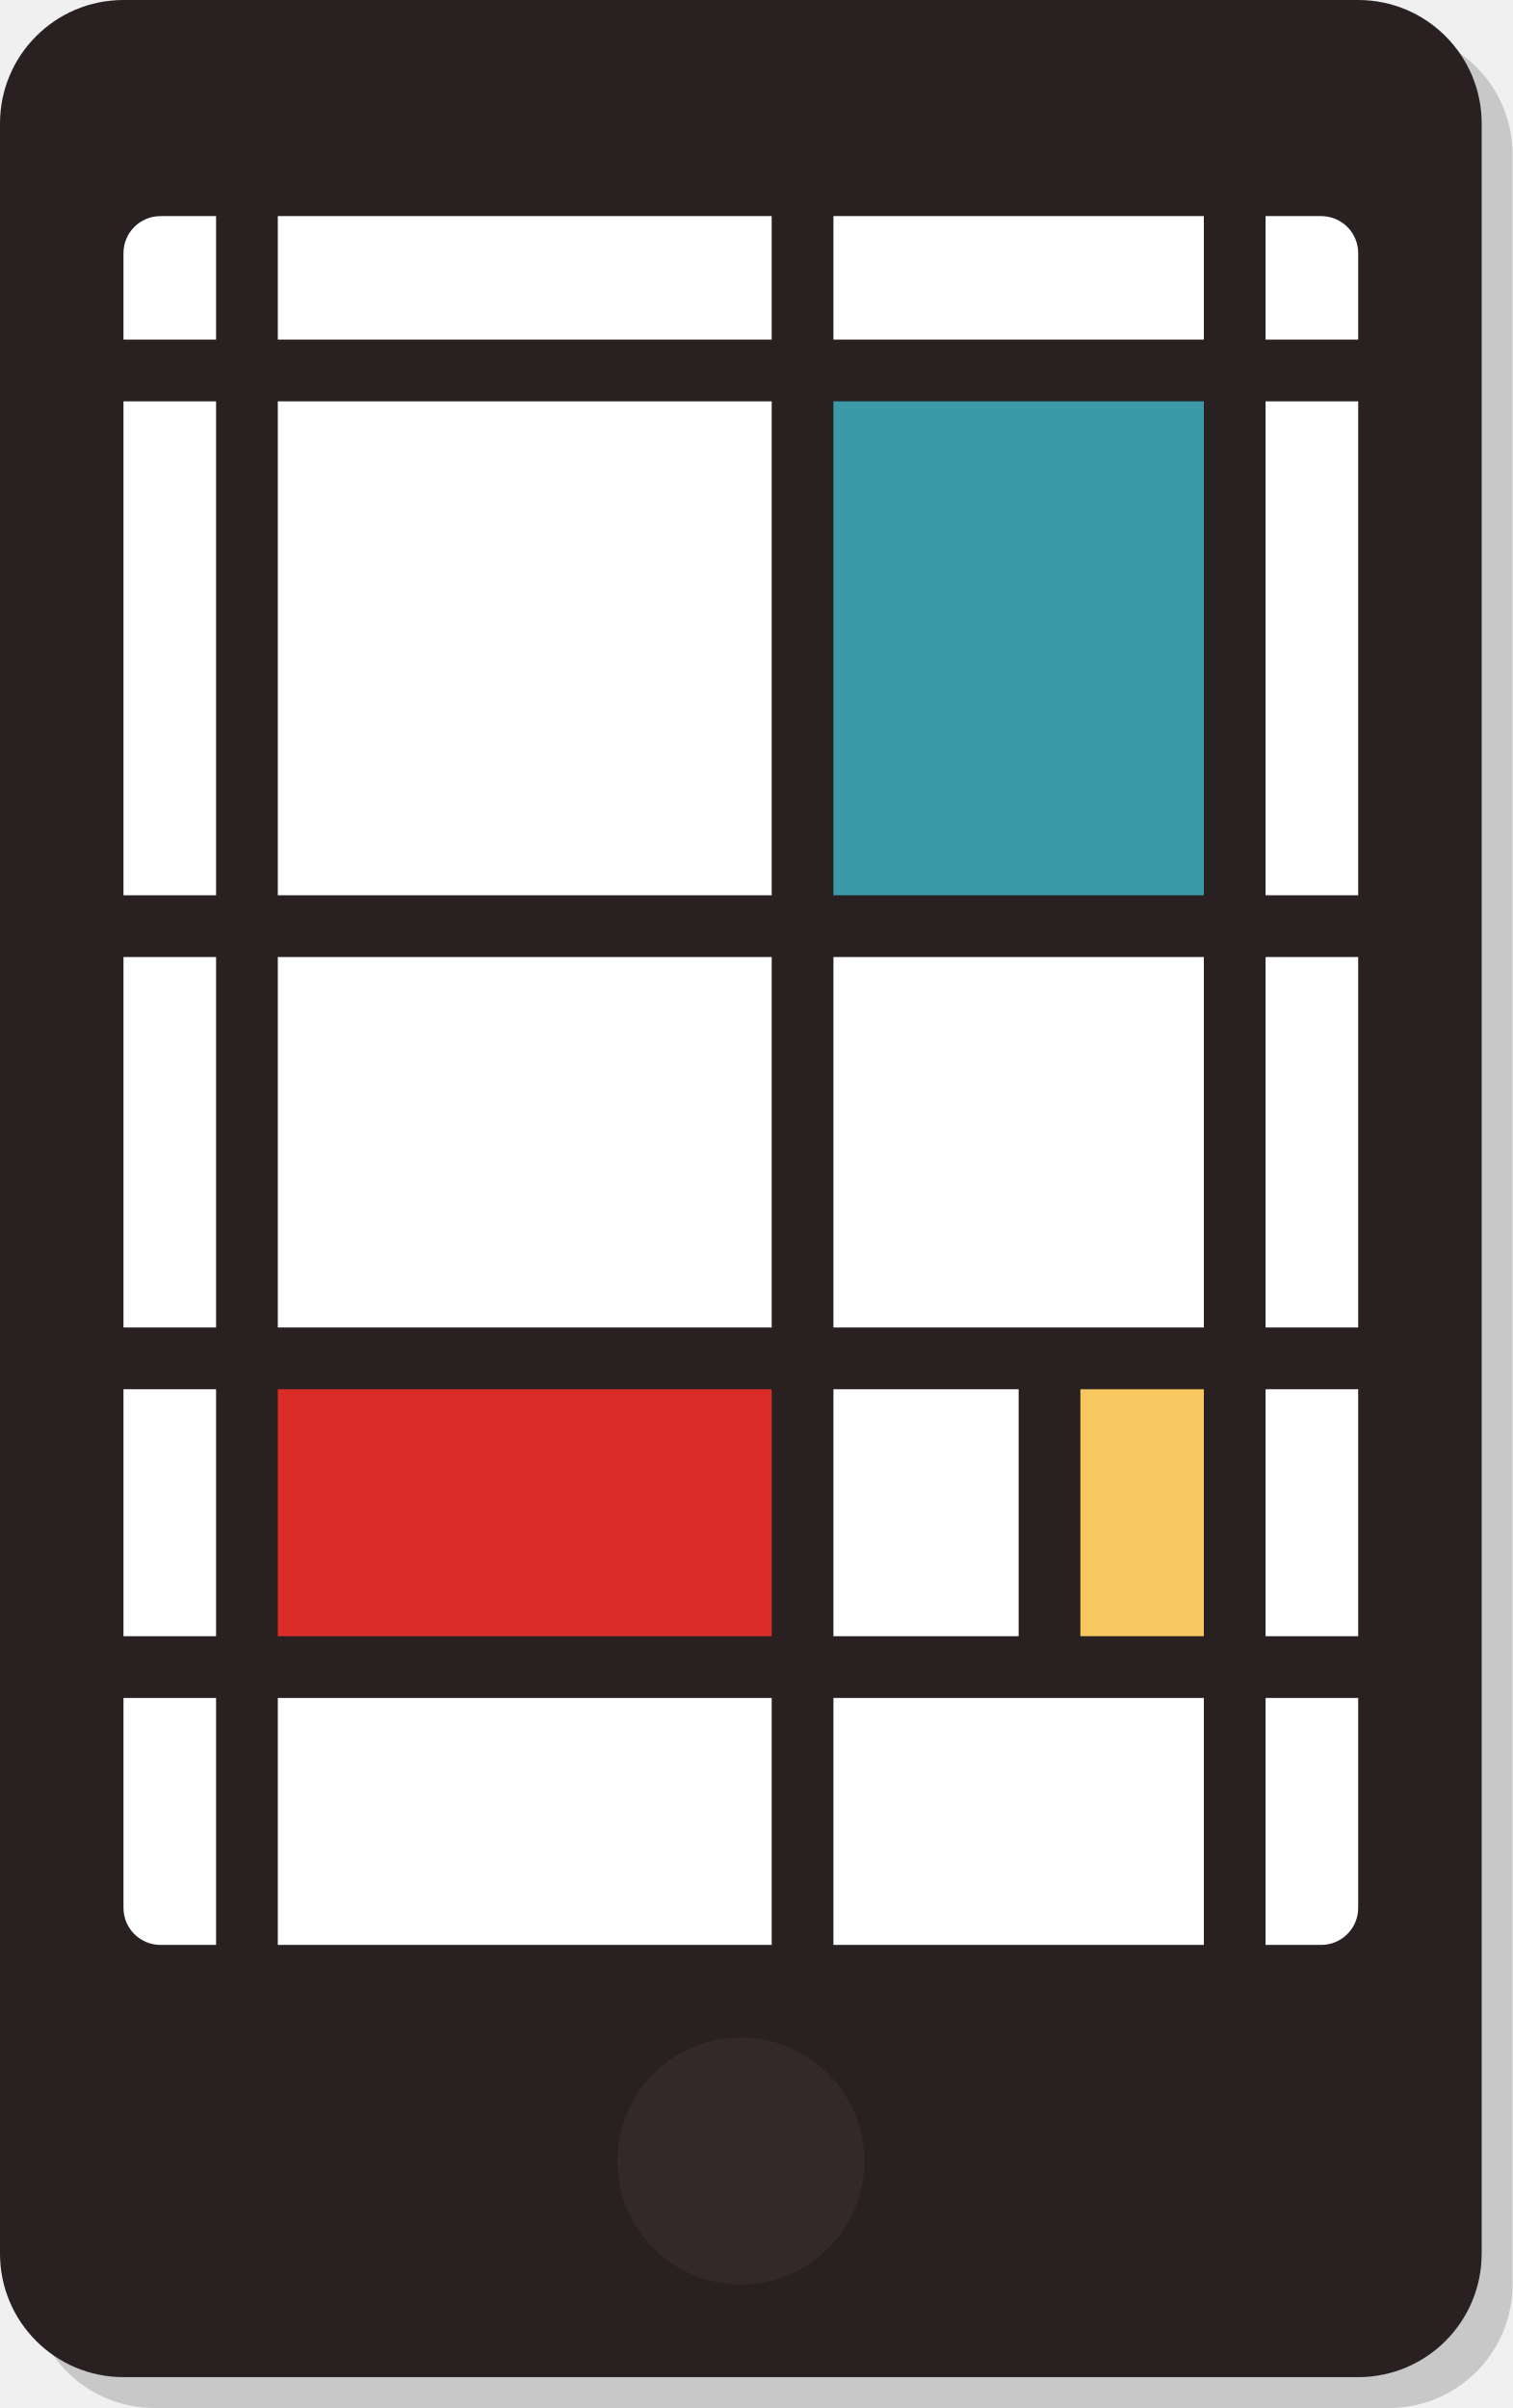
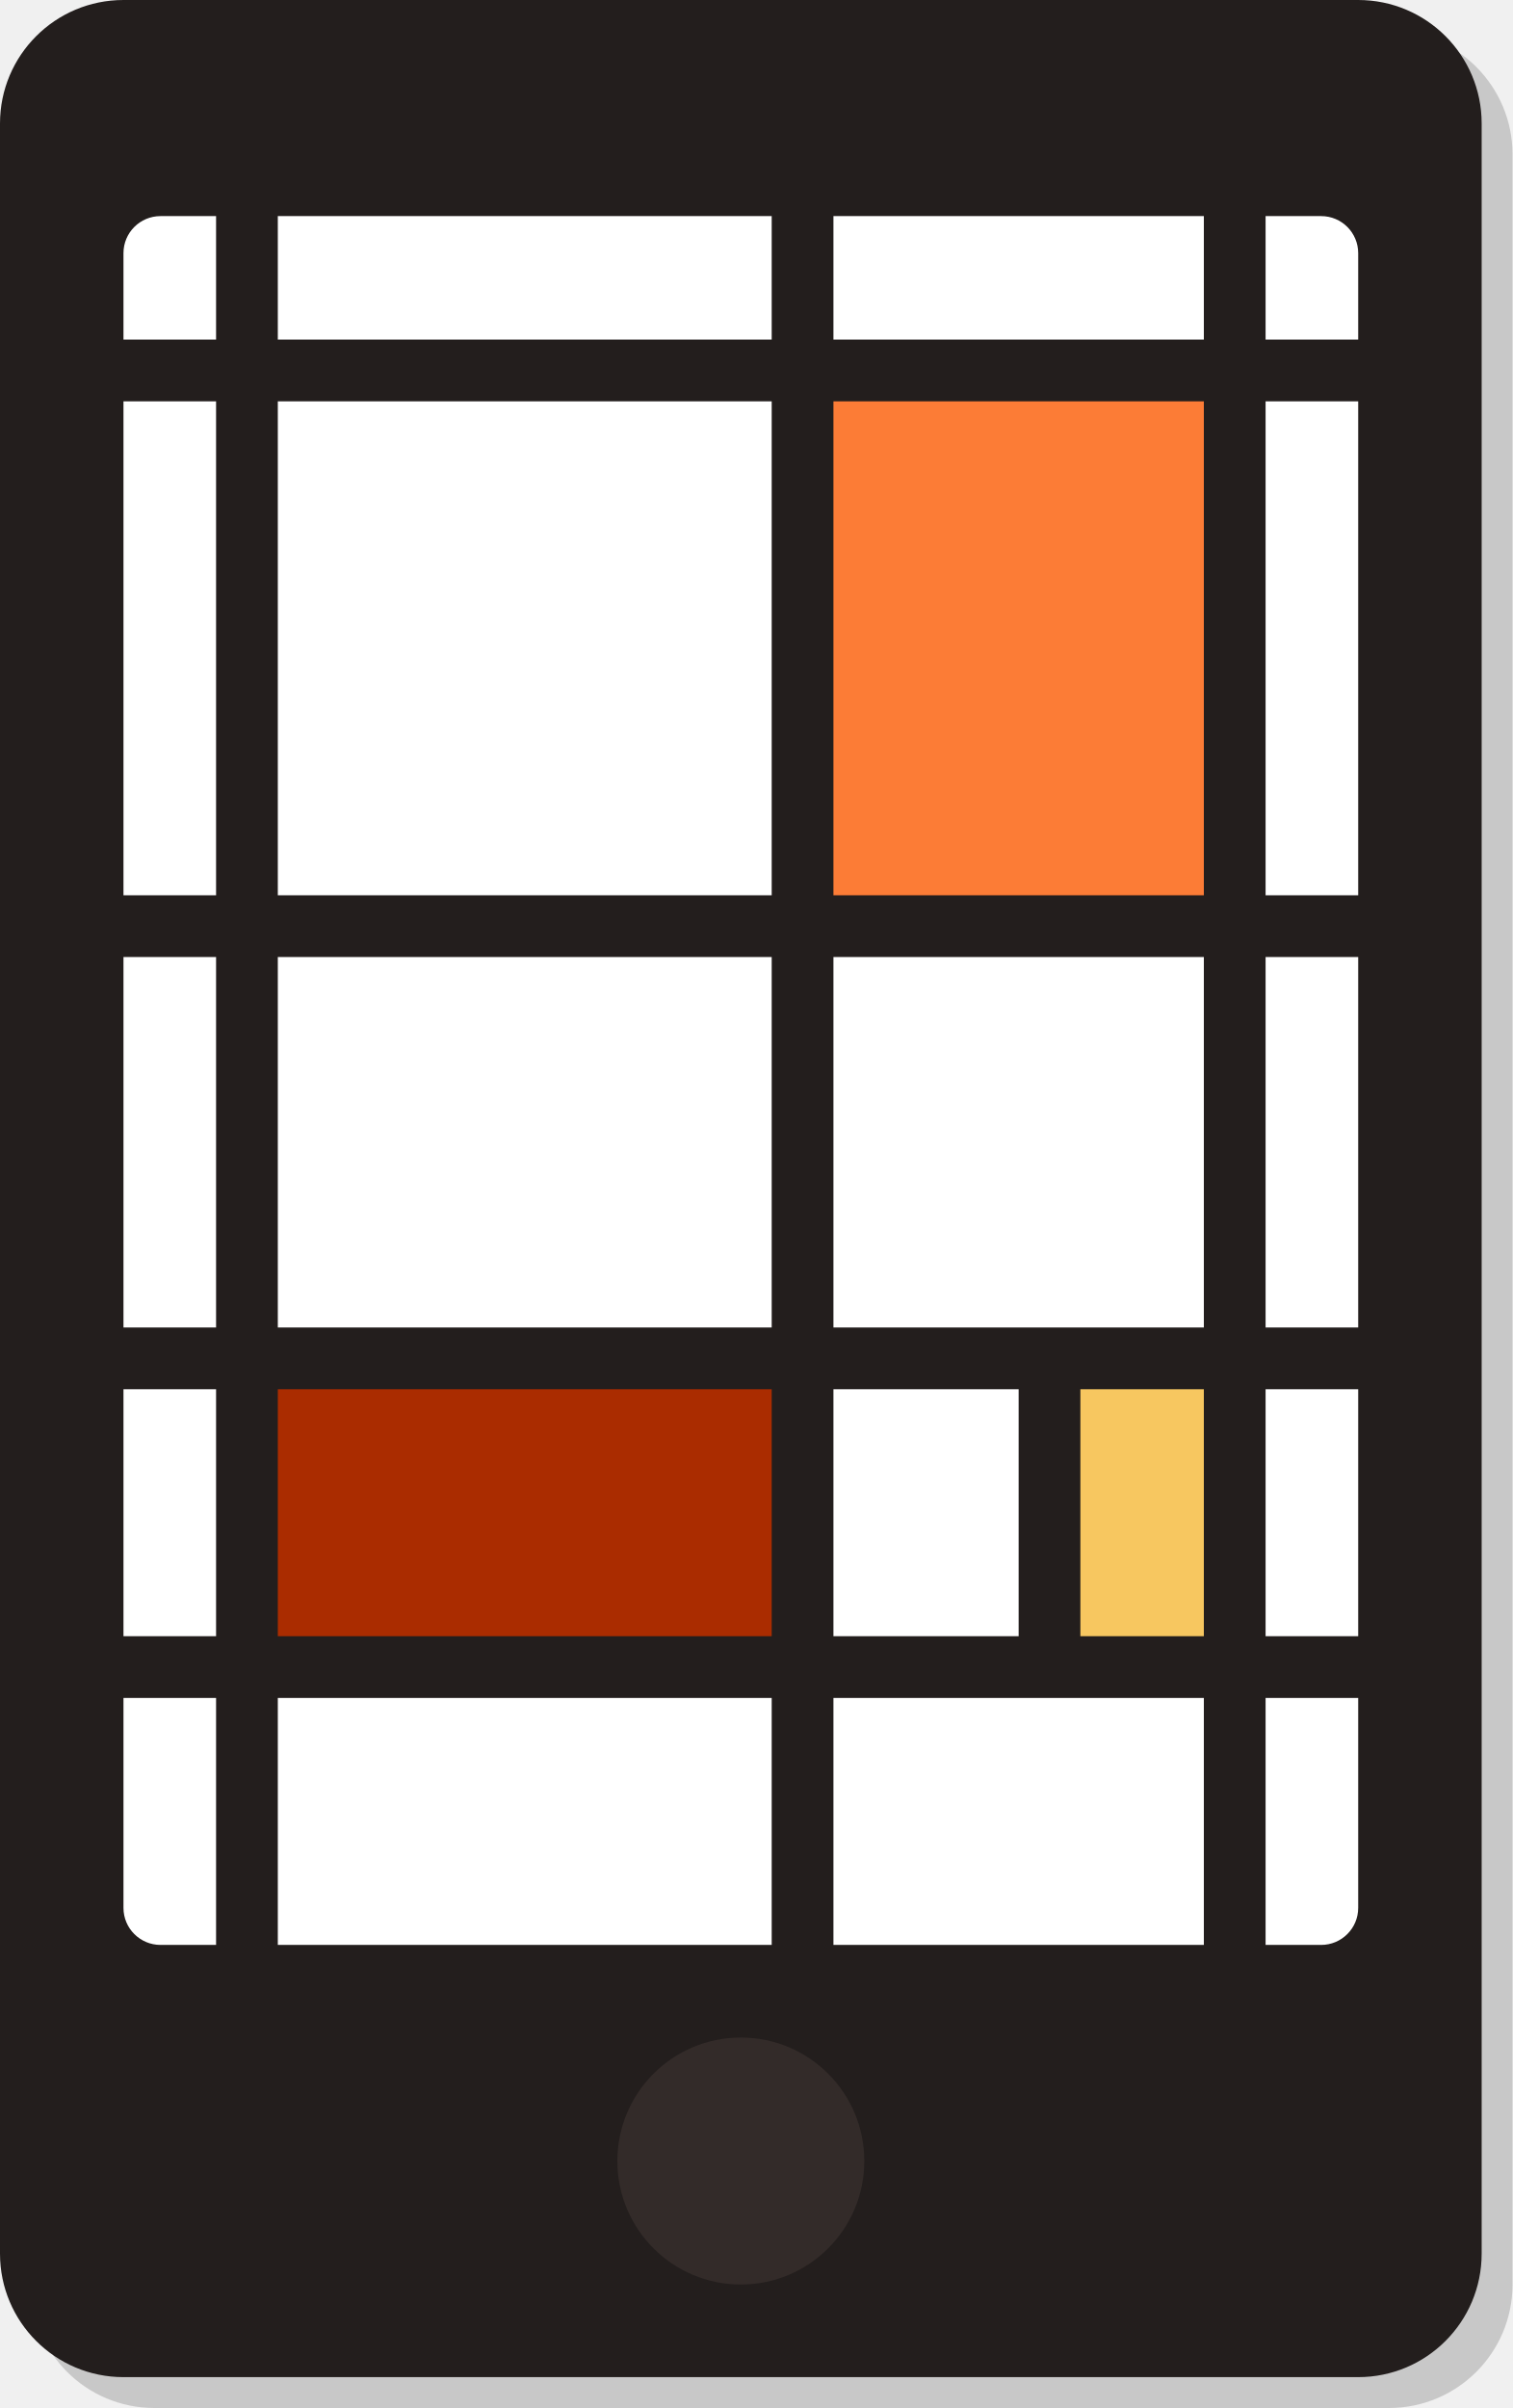
<svg xmlns="http://www.w3.org/2000/svg" xmlns:xlink="http://www.w3.org/1999/xlink" version="1.1" id="Layer_1" x="0px" y="0px" width="220.5px" height="351px" viewBox="0 0 220.5 351" enable-background="new 0 0 220.5 351" xml:space="preserve">
  <path opacity="0.2" fill="#2A2A2A" enable-background="new    " d="M220.5,333c0,9.941-8.059,18-18,18h-180c-9.941,0-18-8.059-18-18  V22.5c0-9.941,8.059-18,18-18h180c9.941,0,18,8.059,18,18V333z" />
-   <path fill="#282021" d="M216,328.5c0,9.941-8.059,18-18,18H18c-9.941,0-18-8.059-18-18V18C0,8.059,8.059,0,18,0h180  c9.941,0,18,8.059,18,18V328.5z" />
-   <circle fill="#33292B" cx="108" cy="315" r="18" />
+   <path fill="#231E1D" d="M216,328.5c0,9.941-8.059,18-18,18H18c-9.941,0-18-8.059-18-18V18C0,8.059,8.059,0,18,0h180  c9.941,0,18,8.059,18,18V328.5z" />
+   <circle fill="#332B29" cx="108" cy="315" r="18" />
  <g>
    <g>
      <g>
        <g>
          <g>
-             <defs>
-               <path id="SVGID_1_" d="M198,278.1c0,2.982-2.418,5.4-5.4,5.4H23.4c-2.982,0-5.4-2.418-5.4-5.4V36.9c0-2.982,2.417-5.4,5.4-5.4        h169.2c2.982,0,5.4,2.417,5.4,5.4V278.1L198,278.1z" />
-             </defs>
-             <clipPath id="SVGID_2_">
-               <use xlink:href="#SVGID_1_" overflow="visible" />
-             </clipPath>
-             <path clip-path="url(#SVGID_2_)" fill="#FFFFFF" d="M198,278.1c0,2.982-2.418,5.4-5.4,5.4H23.4c-2.982,0-5.4-2.418-5.4-5.4       V36.9c0-2.982,2.417-5.4,5.4-5.4h169.2c2.982,0,5.4,2.417,5.4,5.4V278.1L198,278.1z" />
+             <g>
+               <defs>
+                 <path id="SVGID_1_" d="M198,278.1c0,2.982-2.418,5.4-5.4,5.4H23.4c-2.982,0-5.4-2.418-5.4-5.4V36.9         c0-2.982,2.417-5.4,5.4-5.4h169.2c2.982,0,5.4,2.417,5.4,5.4V278.1L198,278.1z" />
+               </defs>
+               <clipPath id="SVGID_2_">
+                 <use xlink:href="#SVGID_1_" overflow="visible" />
+               </clipPath>
+               <path clip-path="url(#SVGID_2_)" fill="#FFFFFF" d="M198,278.1c0,2.982-2.418,5.4-5.4,5.4H23.4c-2.982,0-5.4-2.418-5.4-5.4        V36.9c0-2.982,2.417-5.4,5.4-5.4h169.2c2.982,0,5.4,2.417,5.4,5.4V278.1L198,278.1z" />
+             </g>
          </g>
        </g>
      </g>
    </g>
    <g>
      <g>
        <g>
          <g>
-             <defs>
-               <path id="SVGID_3_" d="M198,278.1c0,2.982-2.418,5.4-5.4,5.4H23.4c-2.982,0-5.4-2.418-5.4-5.4V36.9c0-2.982,2.417-5.4,5.4-5.4        h169.2c2.982,0,5.4,2.417,5.4,5.4V278.1L198,278.1z" />
-             </defs>
-             <clipPath id="SVGID_4_">
-               <use xlink:href="#SVGID_3_" overflow="visible" />
-             </clipPath>
-             <rect x="155.25" y="198" clip-path="url(#SVGID_4_)" fill="#F7C760" width="22.5" height="45" />
+             <g>
+               <defs>
+                 <path id="SVGID_3_" d="M198,278.1c0,2.982-2.418,5.4-5.4,5.4H23.4c-2.982,0-5.4-2.418-5.4-5.4V36.9         c0-2.982,2.417-5.4,5.4-5.4h169.2c2.982,0,5.4,2.417,5.4,5.4V278.1L198,278.1z" />
+               </defs>
+               <clipPath id="SVGID_4_">
+                 <use xlink:href="#SVGID_3_" overflow="visible" />
+               </clipPath>
+               <rect x="155.25" y="198" clip-path="url(#SVGID_4_)" fill="#F7C760" width="22.5" height="45" />
+             </g>
          </g>
        </g>
      </g>
    </g>
    <g>
      <g>
        <g>
          <g>
-             <defs>
-               <path id="SVGID_5_" d="M198,278.1c0,2.982-2.418,5.4-5.4,5.4H23.4c-2.982,0-5.4-2.418-5.4-5.4V36.9c0-2.982,2.417-5.4,5.4-5.4        h169.2c2.982,0,5.4,2.417,5.4,5.4V278.1L198,278.1z" />
-             </defs>
-             <clipPath id="SVGID_6_">
-               <use xlink:href="#SVGID_5_" overflow="visible" />
-             </clipPath>
-             <rect x="36" y="200.25" clip-path="url(#SVGID_6_)" fill="#DB2C28" width="81" height="40.5" />
+             <g>
+               <defs>
+                 <path id="SVGID_5_" d="M198,278.1c0,2.982-2.418,5.4-5.4,5.4H23.4c-2.982,0-5.4-2.418-5.4-5.4V36.9         c0-2.982,2.417-5.4,5.4-5.4h169.2c2.982,0,5.4,2.417,5.4,5.4V278.1L198,278.1z" />
+               </defs>
+               <clipPath id="SVGID_6_">
+                 <use xlink:href="#SVGID_5_" overflow="visible" />
+               </clipPath>
+               <rect x="36" y="200.25" clip-path="url(#SVGID_6_)" fill="#AA2C00" width="81" height="40.5" />
+             </g>
          </g>
        </g>
      </g>
    </g>
    <g>
      <g>
        <g>
          <g>
-             <defs>
-               <path id="SVGID_7_" d="M198,278.1c0,2.982-2.418,5.4-5.4,5.4H23.4c-2.982,0-5.4-2.418-5.4-5.4V36.9c0-2.982,2.417-5.4,5.4-5.4        h169.2c2.982,0,5.4,2.417,5.4,5.4V278.1L198,278.1z" />
-             </defs>
-             <clipPath id="SVGID_8_">
-               <use xlink:href="#SVGID_7_" overflow="visible" />
-             </clipPath>
-             <rect x="118.125" y="54" clip-path="url(#SVGID_8_)" fill="#3A9AA8" width="60.75" height="81" />
+             <g>
+               <defs>
+                 <path id="SVGID_7_" d="M198,278.1c0,2.982-2.418,5.4-5.4,5.4H23.4c-2.982,0-5.4-2.418-5.4-5.4V36.9         c0-2.982,2.417-5.4,5.4-5.4h169.2c2.982,0,5.4,2.417,5.4,5.4V278.1L198,278.1z" />
+               </defs>
+               <clipPath id="SVGID_8_">
+                 <use xlink:href="#SVGID_7_" overflow="visible" />
+               </clipPath>
+               <rect x="118.125" y="54" clip-path="url(#SVGID_8_)" fill="#FC7C36" width="60.75" height="81" />
+             </g>
          </g>
        </g>
      </g>
    </g>
  </g>
-   <path fill="#282021" d="M202.5,58.5v-9h-18V27h-9v22.5h-54V27h-9v22.5h-72V27h-9v22.5H9v9h22.5v72H9v9h22.5v54H9v9h22.5v36H9v9h22.5  v45h9v-45h72v45h9v-45h54v45h9v-45h18v-9h-18v-36h18v-9h-18v-54h18v-9h-18v-72H202.5z M40.5,58.5h72v72h-72V58.5z M40.5,139.5h72v54  h-72V139.5z M40.5,238.5v-36h72v36H40.5z M121.5,202.5h27v36h-27V202.5z M175.5,238.5h-18v-36h18V238.5z M175.5,193.5h-54v-54h54  V193.5z M175.5,130.5h-54v-72h54V130.5z" />
+   <path fill="#231E1D" d="M202.5,58.5v-9h-18V27h-9v22.5h-54V27h-9v22.5h-72V27h-9v22.5H9v9h22.5v72H9v9h22.5v54H9v9h22.5v36H9v9h22.5  v45h9v-45h72v45h9v-45h54v45h9v-45h18v-9h-18v-36h18v-9h-18v-54h18v-9h-18v-72H202.5z M40.5,58.5h72v72h-72V58.5z M40.5,139.5h72v54  h-72V139.5z M40.5,238.5v-36h72v36H40.5z M121.5,202.5h27v36h-27V202.5z M175.5,238.5h-18v-36h18V238.5z M175.5,193.5h-54v-54h54  V193.5z M175.5,130.5h-54v-72h54V130.5z" />
</svg>
